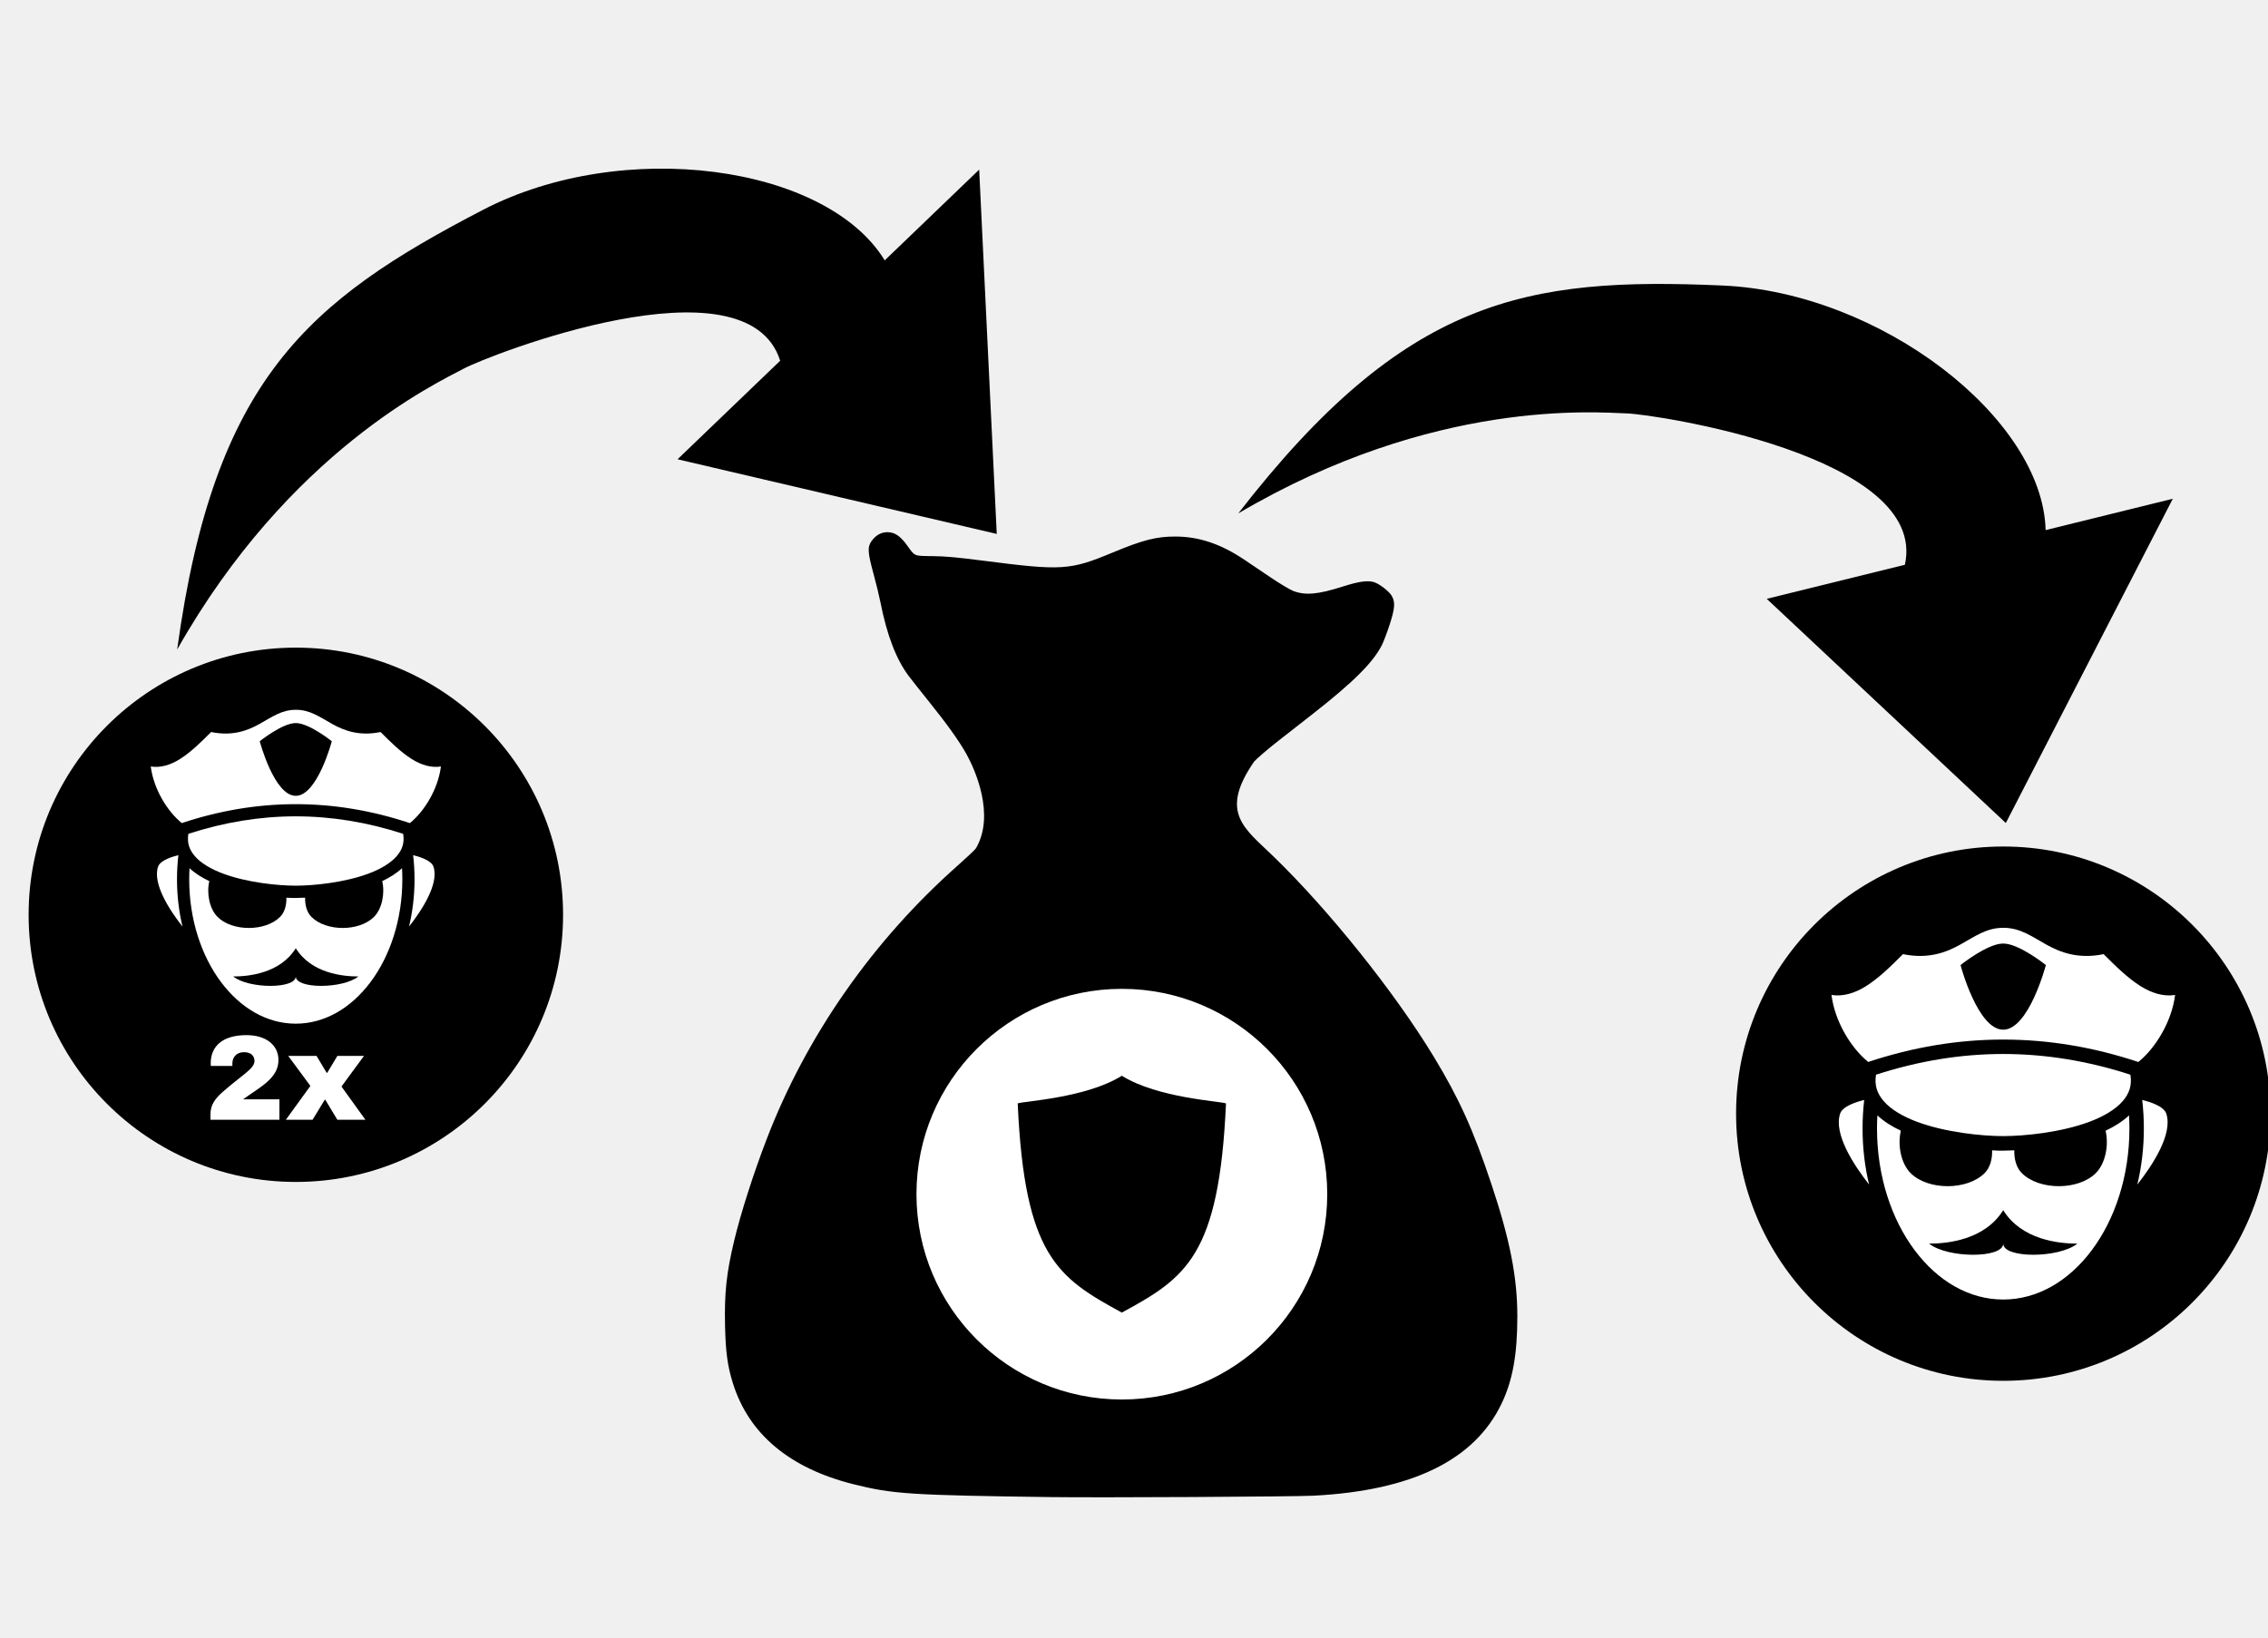
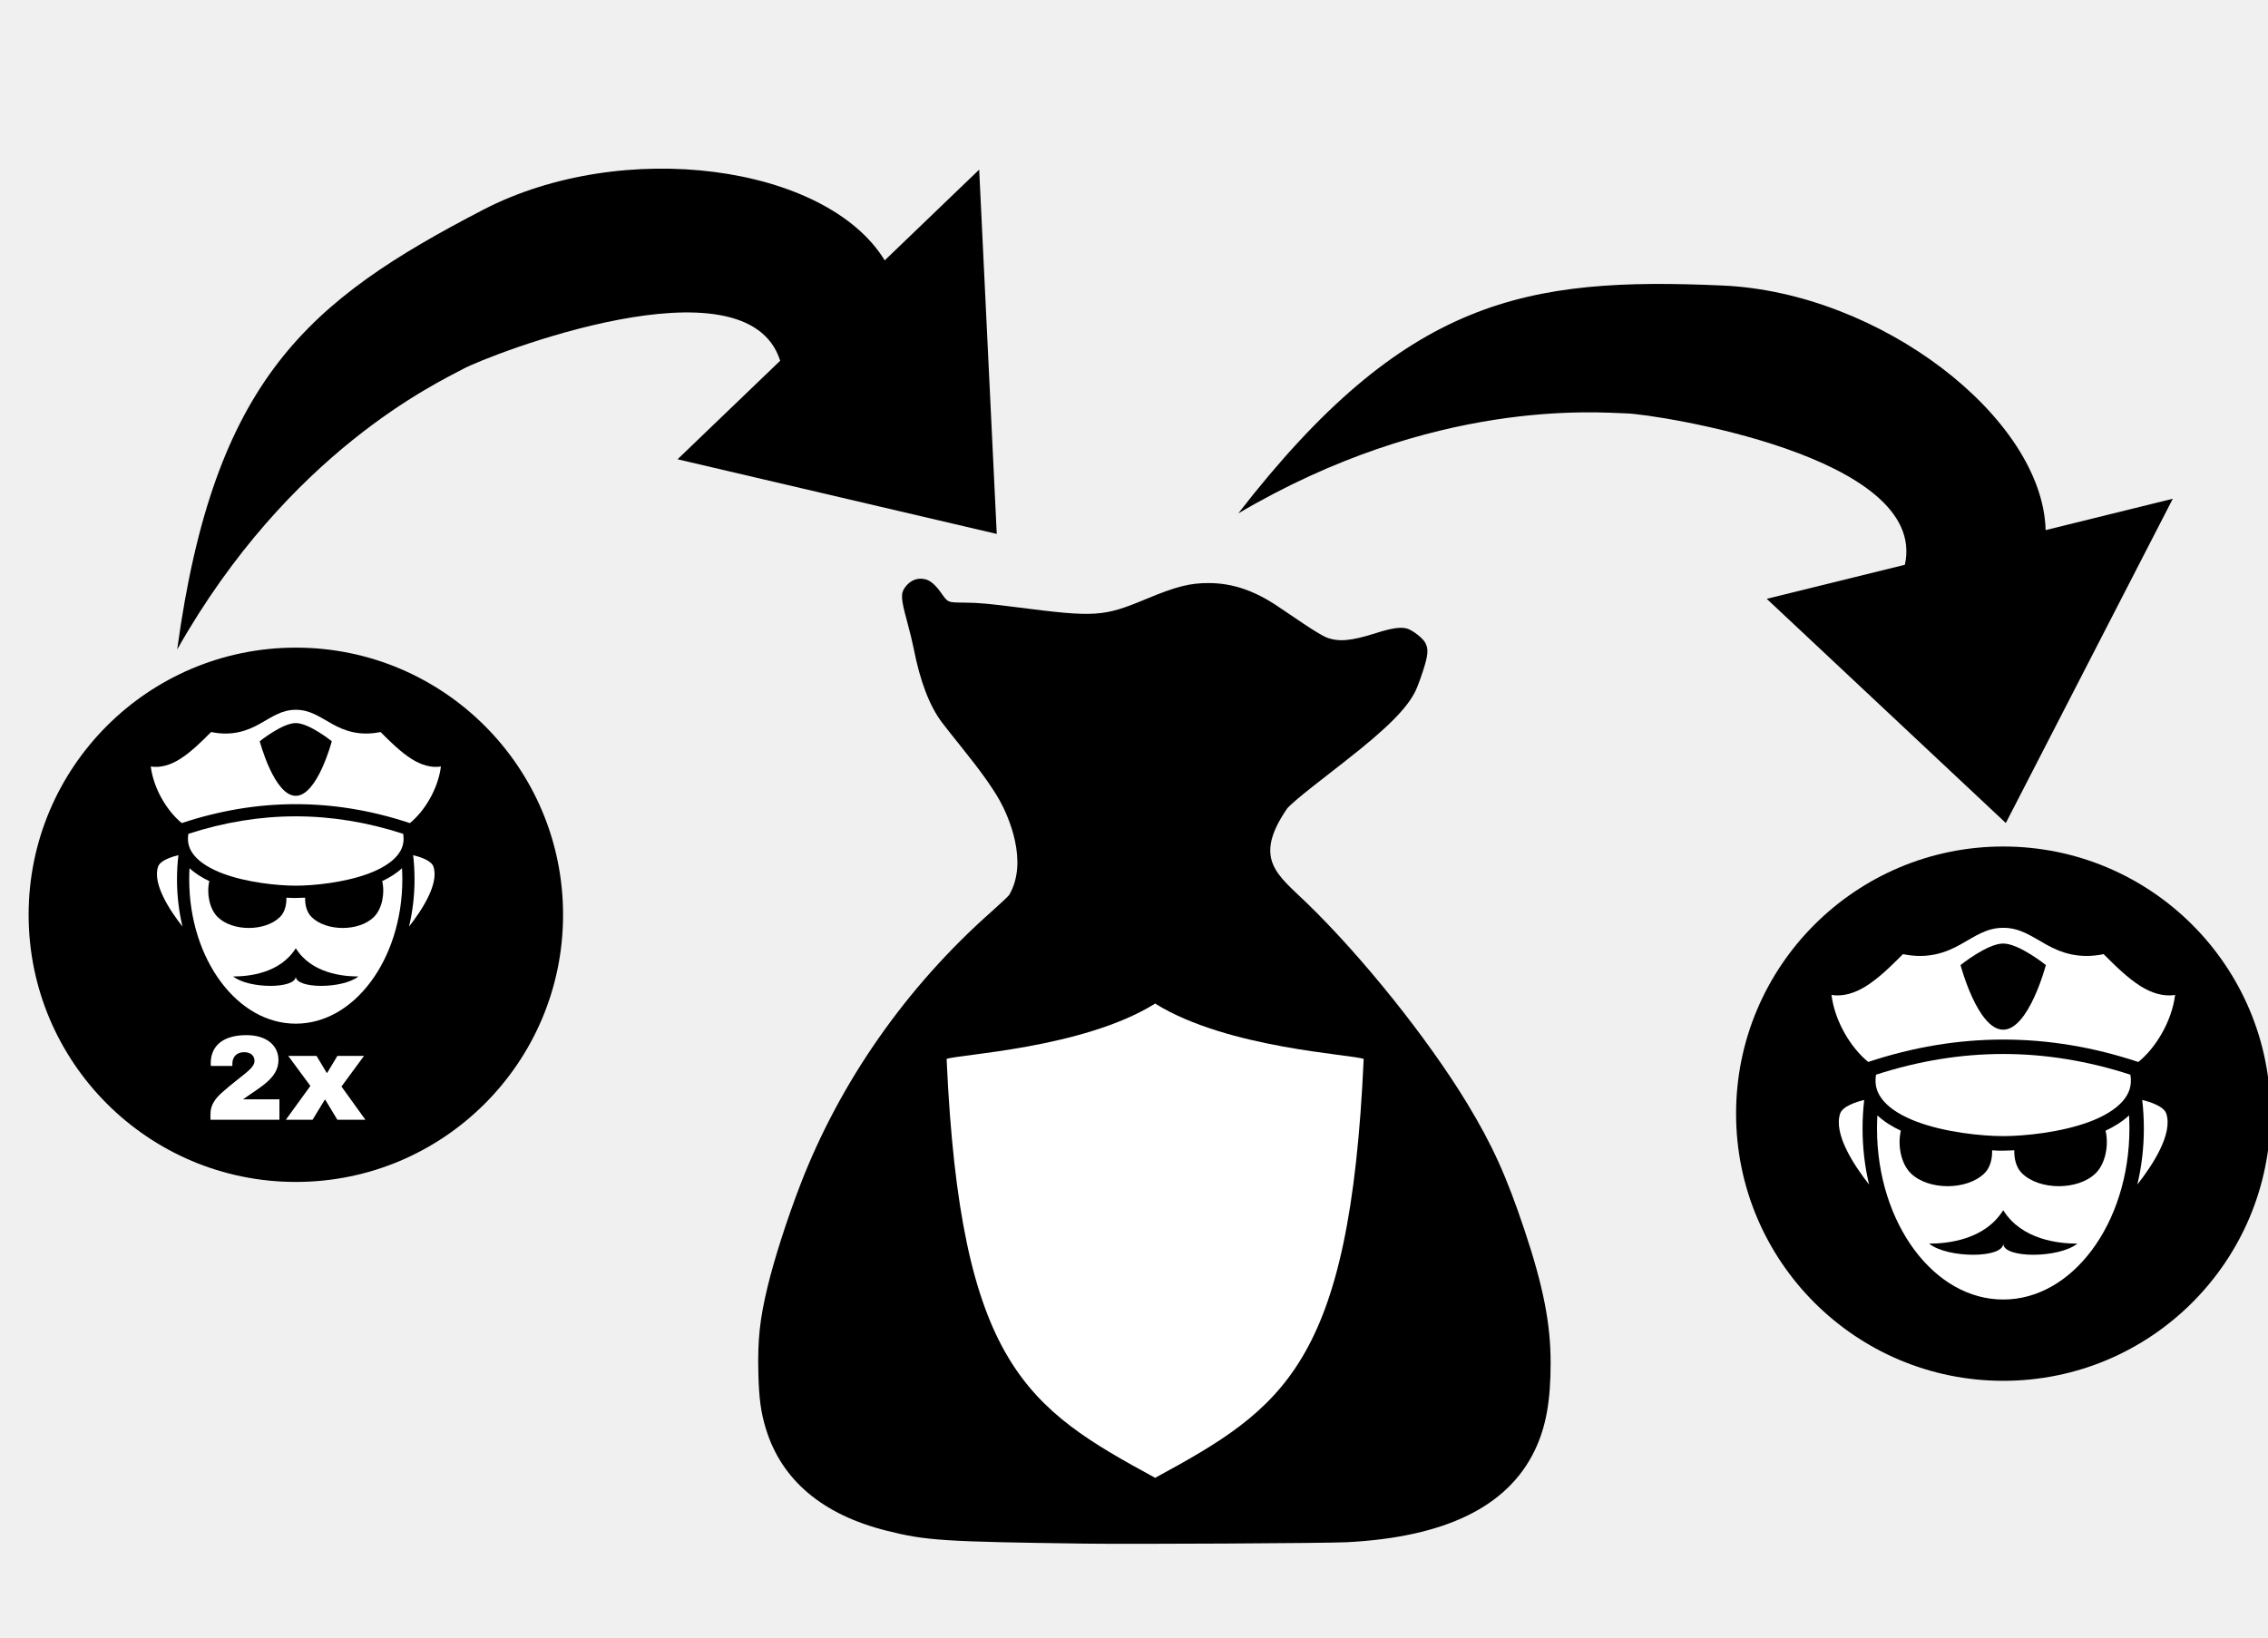
<svg xmlns="http://www.w3.org/2000/svg" width="450" height="325" viewBox="0 0 450 325" id="svg5199" version="1.1">
  <defs id="defs5201" />
  <g id="layer1" transform="translate(0,-727.3622)">
    <circle r="53.02" cy="908.912" cx="58.7" id="circle4163-4" style="fill:#000000;stroke:none;stroke-width:8.578;stroke-miterlimit:4;stroke-dasharray:none;stroke-opacity:1" />
-     <g id="g1778" transform="matrix(0.6112287,0,0,0.6112287,161.4631,133.2614)" style="stroke-width:1.636">
-       <path id="path1040" d="m 77.033,1458.072 c -45.869,-0.621 -51.383,-0.98 -64.16,-4.18 -20.782,-5.204 -34.044,-16.354 -39.173,-32.935 -1.693,-5.473 -2.304,-9.971 -2.5,-18.406 -0.249,-10.735 0.451,-17.269 2.979,-27.798 2.159,-8.993 6.254,-21.781 10.571,-33.009 12.883,-33.51 34.45,-64.376 62.046,-88.799 2.814,-2.49 5.44,-4.968 5.835,-5.506 6.366,-10.887 -0.348,-25.769 -3.149,-30.764 -2.474,-4.354 -6.393,-9.818 -12.324,-17.183 -2.621,-3.255 -5.497,-6.895 -6.391,-8.09 -4.03,-5.39 -7.051,-13.293 -9.118,-23.849 -0.379,-1.936 -1.393,-6.097 -2.253,-9.246 -1.92,-7.028 -2.015,-8.755 -0.594,-10.716 1.705,-2.353 4.119,-3.295 6.678,-2.606 1.64,0.442 3.178,1.77 4.991,4.311 2.381,3.337 2.002,3.185 8.101,3.251 4.21,0.046 7.743,0.367 16.7,1.517 25.336,3.255 27.892,3.09 41.76,-2.684 9.862,-4.106 14.268,-5.223 20.48,-5.191 7.599,0.038 14.672,2.428 22.24,7.514 1.672,1.124 5.488,3.696 8.48,5.716 2.992,2.02 6.304,4.007 7.36,4.416 3.955,1.531 8.049,1.17 16.16,-1.425 5.103,-1.633 8.131,-2.055 10.115,-1.413 1.863,0.604 4.981,3.045 5.805,4.546 1.128,2.054 0.968,4.008 -0.76,9.31 -0.814,2.497 -1.91,5.404 -2.435,6.46 -2.83,5.692 -9.316,12.161 -22.645,22.584 -2.376,1.858 -7.287,5.7 -10.913,8.537 -3.626,2.837 -7.226,5.924 -8,6.859 -11.395,16.534 -3.165,21.581 6.218,30.68 18.071,17.486 39.383,44.108 52.116,65.1 8.224,13.558 12.813,23.702 18.705,41.349 6.04,18.088 8.427,30.257 8.428,42.971 0.002,12.371 -1.514,20.777 -5.101,28.292 -8.763,18.361 -29.034,28.289 -61.113,29.934 -6.387,0.327 -69.564,0.663 -85.14,0.452 z" style="fill:#000000;stroke-width:1.636" />
-       <g transform="translate(-10.10153,7.071068)" id="g1772" style="stroke-width:1.636">
-         <circle style="fill:#ffffff;stroke:none;stroke-width:1.091;stop-color:#000000" id="path1768" cx="110.107" cy="1352.647" r="66.67" />
-         <path style="fill:#000000;fill-opacity:1;stroke:none;stroke-width:1.184;stroke-linecap:round;stroke-linejoin:round;stroke-miterlimit:4;stroke-dasharray:none;stroke-opacity:1" d="m 110.058,1314.172 v 0.056 c -11.673,7.255 -31.961,8.206 -33.758,8.951 2.223,49.576 13.037,56.614 33.758,67.889 v 0.052 c 0.017,0 0.032,-0.019 0.049,-0.03 0.017,0.019 0.032,0.019 0.049,0.03 v -0.052 c 20.721,-11.275 31.535,-18.314 33.758,-67.889 -1.797,-0.745 -22.085,-1.695 -33.758,-8.951 v -0.056 c -0.015,0 -0.033,0.02 -0.049,0.03 -0.015,-0.02 -0.033,-0.02 -0.049,-0.03 z" id="path5544" />
-       </g>
-     </g>
    <path d="m 341.843,784.031 c 31.254,1.39 63.469,26.268 64.035,48.537 l 25.234,-6.224 -33.131,64.355 -47.438,-44.496 27.41,-6.755 c 4.796,-21.668 -49.618,-29.874 -55.179,-30.041 -5.92,-0.178 -38.187,-3.091 -77.087,19.847 33.179,-42.812 57.117,-46.961 96.156,-45.224 z" id="path5102" style="fill:#000000;fill-opacity:1;stroke:none;stroke-width:0.941;stroke-opacity:1" />
    <circle r="53.02" cy="948.381" cx="397.48" id="circle1802" style="fill:#000000;stroke:none;stroke-width:8.578;stroke-miterlimit:4;stroke-dasharray:none;stroke-opacity:1" />
    <path style="fill:#000000;fill-opacity:1;stroke:none;stroke-width:0.941;stroke-opacity:1" id="path40" d="m 95.816,769.017 c 27.762,-14.423 68.099,-8.986 79.724,10.017 l 18.742,-18.007 3.485,72.299 -63.33,-14.816 20.36,-19.555 c -6.68,-21.163 -57.907,-1.063 -62.807,1.574 -5.215,2.806 -34.617,16.416 -56.836,55.732 7.328,-53.666 25.985,-69.228 60.661,-87.243 z" />
    <g transform="translate(-0.03675726,11.40333)" id="g51">
      <g transform="translate(219.1932,-51.66967)" style="font-style:normal;font-variant:normal;font-weight:normal;font-stretch:normal;font-size:24px;line-height:1.25;font-family:'Archivo Black';-inkscape-font-specification:'Archivo Black, ';letter-spacing:0px;word-spacing:0px;fill:#ffffff;fill-opacity:1;stroke:none" id="text44" aria-label="2x">
        <path id="path46" d="m -170.267,973.062 c -4.728,0 -7.08,2.208 -7.08,5.592 0,0.168 0,0.336 0.024,0.528 h 4.272 v -0.48 c 0,-1.296 0.84,-2.256 2.328,-2.256 1.464,0 2.064,0.84 2.064,1.752 0,1.56 -2.688,2.904 -6.432,6.24 -1.344,1.2 -2.304,2.472 -2.304,4.272 v 1.152 h 13.68 v -4.056 h -7.224 c 3.408,-2.448 7.032,-4.2 7.032,-7.776 0,-3 -2.448,-4.968 -6.36,-4.968 z" />
        <path id="path48" d="m -151.404,983.262 4.464,-6.072 h -5.28 l -2.016,3.36 h -0.096 l -2.016,-3.36 h -5.616 l 4.392,5.952 -4.872,6.72 h 5.304 l 2.424,-3.984 h 0.096 l 2.4,3.984 h 5.568 z" />
      </g>
      <path id="path15149" d="m 58.736,856.825 c -2.823,0 -4.697,1.413 -7.21,2.813 -2.382,1.327 -5.377,2.465 -9.599,1.601 -2.004,2.009 -4.04,4.017 -6.211,5.378 -1.777,1.114 -3.773,1.777 -5.765,1.463 0.571,4.508 3.302,8.918 6.155,11.226 7.526,-2.501 15.071,-3.752 22.616,-3.752 7.552,0 15.104,1.253 22.637,3.759 2.857,-2.306 5.591,-6.72 6.163,-11.233 -1.991,0.313 -3.988,-0.35 -5.765,-1.463 -2.171,-1.361 -4.207,-3.37 -6.211,-5.379 -4.223,0.864 -7.217,-0.272 -9.599,-1.6 -2.514,-1.401 -4.387,-2.813 -7.21,-2.813 z m -0.015,2.634 c 2.664,0 7.148,3.609 7.148,3.609 0,0 -2.853,10.83 -7.148,10.83 -4.296,0 -7.149,-10.83 -7.149,-10.83 0,0 4.485,-3.609 7.149,-3.609 z m 0,18.511 c -7.097,0 -14.195,1.164 -21.31,3.47 -0.293,1.816 0.203,3.165 1.27,4.413 1.191,1.393 3.191,2.575 5.561,3.466 4.741,1.782 10.888,2.413 14.479,2.413 3.592,0 9.738,-0.631 14.479,-2.413 2.37,-0.891 4.37,-2.073 5.561,-3.466 1.068,-1.248 1.564,-2.597 1.271,-4.413 -7.115,-2.306 -14.213,-3.47 -21.31,-3.47 z m -23.289,7.704 c -1.32,0.322 -3.621,1.048 -4.034,2.291 -1.13,3.397 2.275,8.601 4.849,11.884 -0.709,-2.967 -1.092,-6.122 -1.092,-9.394 0,-1.625 0.095,-3.222 0.277,-4.781 z m 46.578,0 a 41.124,41.236 0 0 1 0.276,4.781 c 0,3.272 -0.382,6.427 -1.092,9.394 2.575,-3.283 5.979,-8.487 4.849,-11.884 -0.413,-1.243 -2.714,-1.97 -4.034,-2.291 z m -44.371,2.585 c -0.041,0.725 -0.064,1.457 -0.064,2.196 0,8.004 2.437,15.228 6.306,20.397 3.868,5.17 9.102,8.266 14.84,8.266 5.737,0 10.972,-3.096 14.84,-8.266 3.868,-5.169 6.305,-12.393 6.305,-20.397 0,-0.739 -0.023,-1.471 -0.064,-2.196 -1.103,1.032 -2.449,1.87 -3.931,2.566 0.574,2.454 -0.036,5.505 -1.627,7.099 -2.927,2.934 -9.492,2.934 -12.42,0 -0.907,-0.909 -1.296,-2.357 -1.244,-3.811 -0.663,0 -1.291,0.058 -1.86,0.058 -0.57,0 -1.197,0 -1.861,-0.058 0.051,1.453 -0.338,2.902 -1.244,3.811 -2.928,2.934 -9.492,2.934 -12.42,0 -1.591,-1.594 -2.201,-4.646 -1.627,-7.099 -1.482,-0.696 -2.828,-1.533 -3.931,-2.566 z m 21.082,15.889 c 3.105,4.979 9.315,5.602 12.419,5.602 -3.105,2.49 -12.419,2.49 -12.419,0 0,2.49 -9.315,2.49 -12.42,0 3.105,0 9.315,-0.623 12.42,-5.602 z" style="fill:#ffffff;fill-opacity:1;stroke-width:1.759" />
    </g>
    <path id="path59" d="m 397.48,911.496 c -3.344,0 -5.562,1.673 -8.539,3.331 -2.821,1.572 -6.367,2.919 -11.368,1.895 -2.373,2.379 -4.784,4.757 -7.356,6.369 -2.104,1.319 -4.469,2.105 -6.827,1.733 0.677,5.339 3.91,10.56 7.29,13.294 8.913,-2.961 17.848,-4.443 26.783,-4.443 8.943,0 17.887,1.484 26.808,4.451 3.383,-2.731 6.622,-7.958 7.299,-13.302 -2.358,0.371 -4.723,-0.415 -6.827,-1.732 -2.571,-1.612 -4.982,-3.991 -7.356,-6.369 -5,1.024 -8.547,-0.322 -11.368,-1.895 -2.977,-1.659 -5.195,-3.332 -8.539,-3.332 z m -0.018,3.12 c 3.155,0 8.465,4.274 8.465,4.274 0,0 -3.379,12.826 -8.465,12.826 -5.087,0 -8.466,-12.826 -8.466,-12.826 0,0 5.311,-4.274 8.466,-4.274 z m 0,21.922 c -8.405,0 -16.811,1.378 -25.236,4.109 -0.347,2.15 0.24,3.749 1.504,5.226 1.411,1.649 3.779,3.05 6.585,4.105 5.614,2.11 12.894,2.857 17.147,2.857 4.253,0 11.533,-0.747 17.146,-2.857 2.807,-1.055 5.174,-2.455 6.585,-4.105 1.264,-1.478 1.852,-3.075 1.505,-5.226 -8.426,-2.731 -16.831,-4.109 -25.236,-4.109 z m -27.58,9.124 c -1.564,0.381 -4.288,1.241 -4.777,2.713 -1.338,4.023 2.694,10.185 5.743,14.073 -0.84,-3.513 -1.293,-7.25 -1.293,-11.124 0,-1.925 0.112,-3.816 0.328,-5.662 z m 55.16,0 a 48.7,48.833 0 0 1 0.327,5.661 c 0,3.875 -0.453,7.611 -1.293,11.125 3.049,-3.888 7.081,-10.05 5.743,-14.073 -0.489,-1.472 -3.214,-2.333 -4.777,-2.713 z m -52.545,3.061 c -0.048,0.858 -0.076,1.725 -0.076,2.601 0,9.479 2.887,18.034 7.468,24.155 4.581,6.122 10.779,9.788 17.574,9.788 6.794,0 12.993,-3.666 17.574,-9.788 4.581,-6.122 7.467,-14.676 7.467,-24.155 0,-0.876 -0.028,-1.742 -0.075,-2.601 -1.306,1.222 -2.9,2.214 -4.655,3.039 0.68,2.906 -0.042,6.52 -1.926,8.407 -3.467,3.475 -11.241,3.475 -14.708,0 -1.074,-1.077 -1.534,-2.792 -1.474,-4.513 -0.785,0 -1.528,0.069 -2.203,0.069 -0.675,0 -1.418,0 -2.204,-0.069 0.061,1.721 -0.4,3.436 -1.474,4.513 -3.467,3.475 -11.241,3.475 -14.708,0 -1.884,-1.888 -2.606,-5.502 -1.926,-8.407 -1.754,-0.824 -3.349,-1.816 -4.655,-3.039 z m 24.966,18.816 c 3.677,5.897 11.031,6.634 14.708,6.634 -3.677,2.948 -14.707,2.948 -14.707,0 0,2.948 -11.031,2.948 -14.708,0 3.677,0 11.031,-0.737 14.708,-6.634 z" style="fill:#ffffff;fill-opacity:1;stroke-width:2.083" />
+     <g id="g20" transform="translate(-129.8216,9.233177)">
+       <path style="fill:#000000;stroke-width:1" d="m 344.976,1024.477 c -28.037,-0.38 -31.407,-0.599 -39.216,-2.555 -12.703,-3.181 -20.809,-9.996 -23.944,-20.131 -1.035,-3.345 -1.408,-6.095 -1.528,-11.25 -0.152,-6.561 0.276,-10.555 1.821,-16.991 1.32,-5.497 3.823,-13.313 6.461,-20.176 7.874,-20.482 21.057,-39.348 37.924,-54.276 1.72,-1.522 3.325,-3.037 3.567,-3.365 3.891,-6.654 -0.213,-15.751 -1.924,-18.804 -1.512,-2.661 -3.907,-6.001 -7.533,-10.503 -1.602,-1.989 -3.36,-4.215 -3.906,-4.945 -2.463,-3.294 -4.31,-8.125 -5.573,-14.577 -0.232,-1.183 -0.851,-3.727 -1.377,-5.652 -1.173,-4.296 -1.232,-5.351 -0.363,-6.55 1.042,-1.438 2.518,-2.014 4.082,-1.593 1.002,0.27 1.942,1.082 3.051,2.635 1.455,2.039 1.224,1.947 4.951,1.987 2.574,0.028 4.733,0.224 10.207,0.927 15.486,1.989 17.048,1.889 25.525,-1.64 6.028,-2.51 8.721,-3.192 12.518,-3.173 4.645,0.023 8.968,1.484 13.594,4.593 1.022,0.687 3.354,2.259 5.183,3.494 1.829,1.235 3.853,2.449 4.499,2.699 2.417,0.936 4.92,0.715 9.877,-0.871 3.119,-0.998 4.97,-1.256 6.182,-0.863 1.139,0.369 3.045,1.861 3.548,2.778 0.689,1.255 0.592,2.45 -0.465,5.691 -0.498,1.526 -1.167,3.303 -1.488,3.949 -1.73,3.479 -5.694,7.433 -13.842,13.804 -1.452,1.136 -4.454,3.484 -6.671,5.218 -2.217,1.734 -4.417,3.621 -4.89,4.192 -6.965,10.106 -1.934,13.191 3.801,18.753 11.045,10.688 24.072,26.96 31.855,39.791 5.027,8.287 7.832,14.487 11.433,25.274 3.692,11.056 5.151,18.494 5.152,26.265 0.001,7.562 -0.925,12.7 -3.118,17.293 -5.356,11.223 -17.746,17.291 -37.354,18.297 -3.904,0.2 -42.519,0.405 -52.04,0.276 z" id="path1040" />
+       <path id="path5544" d="m 358.958,917.269 v 0.069 c -14.288,8.88 -39.119,10.044 -41.318,10.955 2.721,60.678 15.956,69.293 41.318,83.094 v 0.064 c 0.021,0 0.039,-0.023 0.059,-0.037 0.021,0.023 0.039,0.023 0.059,0.037 v -0.064 c 25.362,-13.8 38.597,-22.415 41.318,-83.094 -2.199,-0.911 -27.031,-2.075 -41.318,-10.955 v -0.069 c -0.018,0 -0.041,0.024 -0.059,0.037 -0.018,-0.024 -0.041,-0.024 -0.059,-0.037 z" style="fill:#ffffff;fill-opacity:1;stroke:none;stroke-width:0.724;stroke-linecap:round;stroke-linejoin:round;stroke-miterlimit:4;stroke-dasharray:none;stroke-opacity:1" />
+     </g>
  </g>
</svg>
